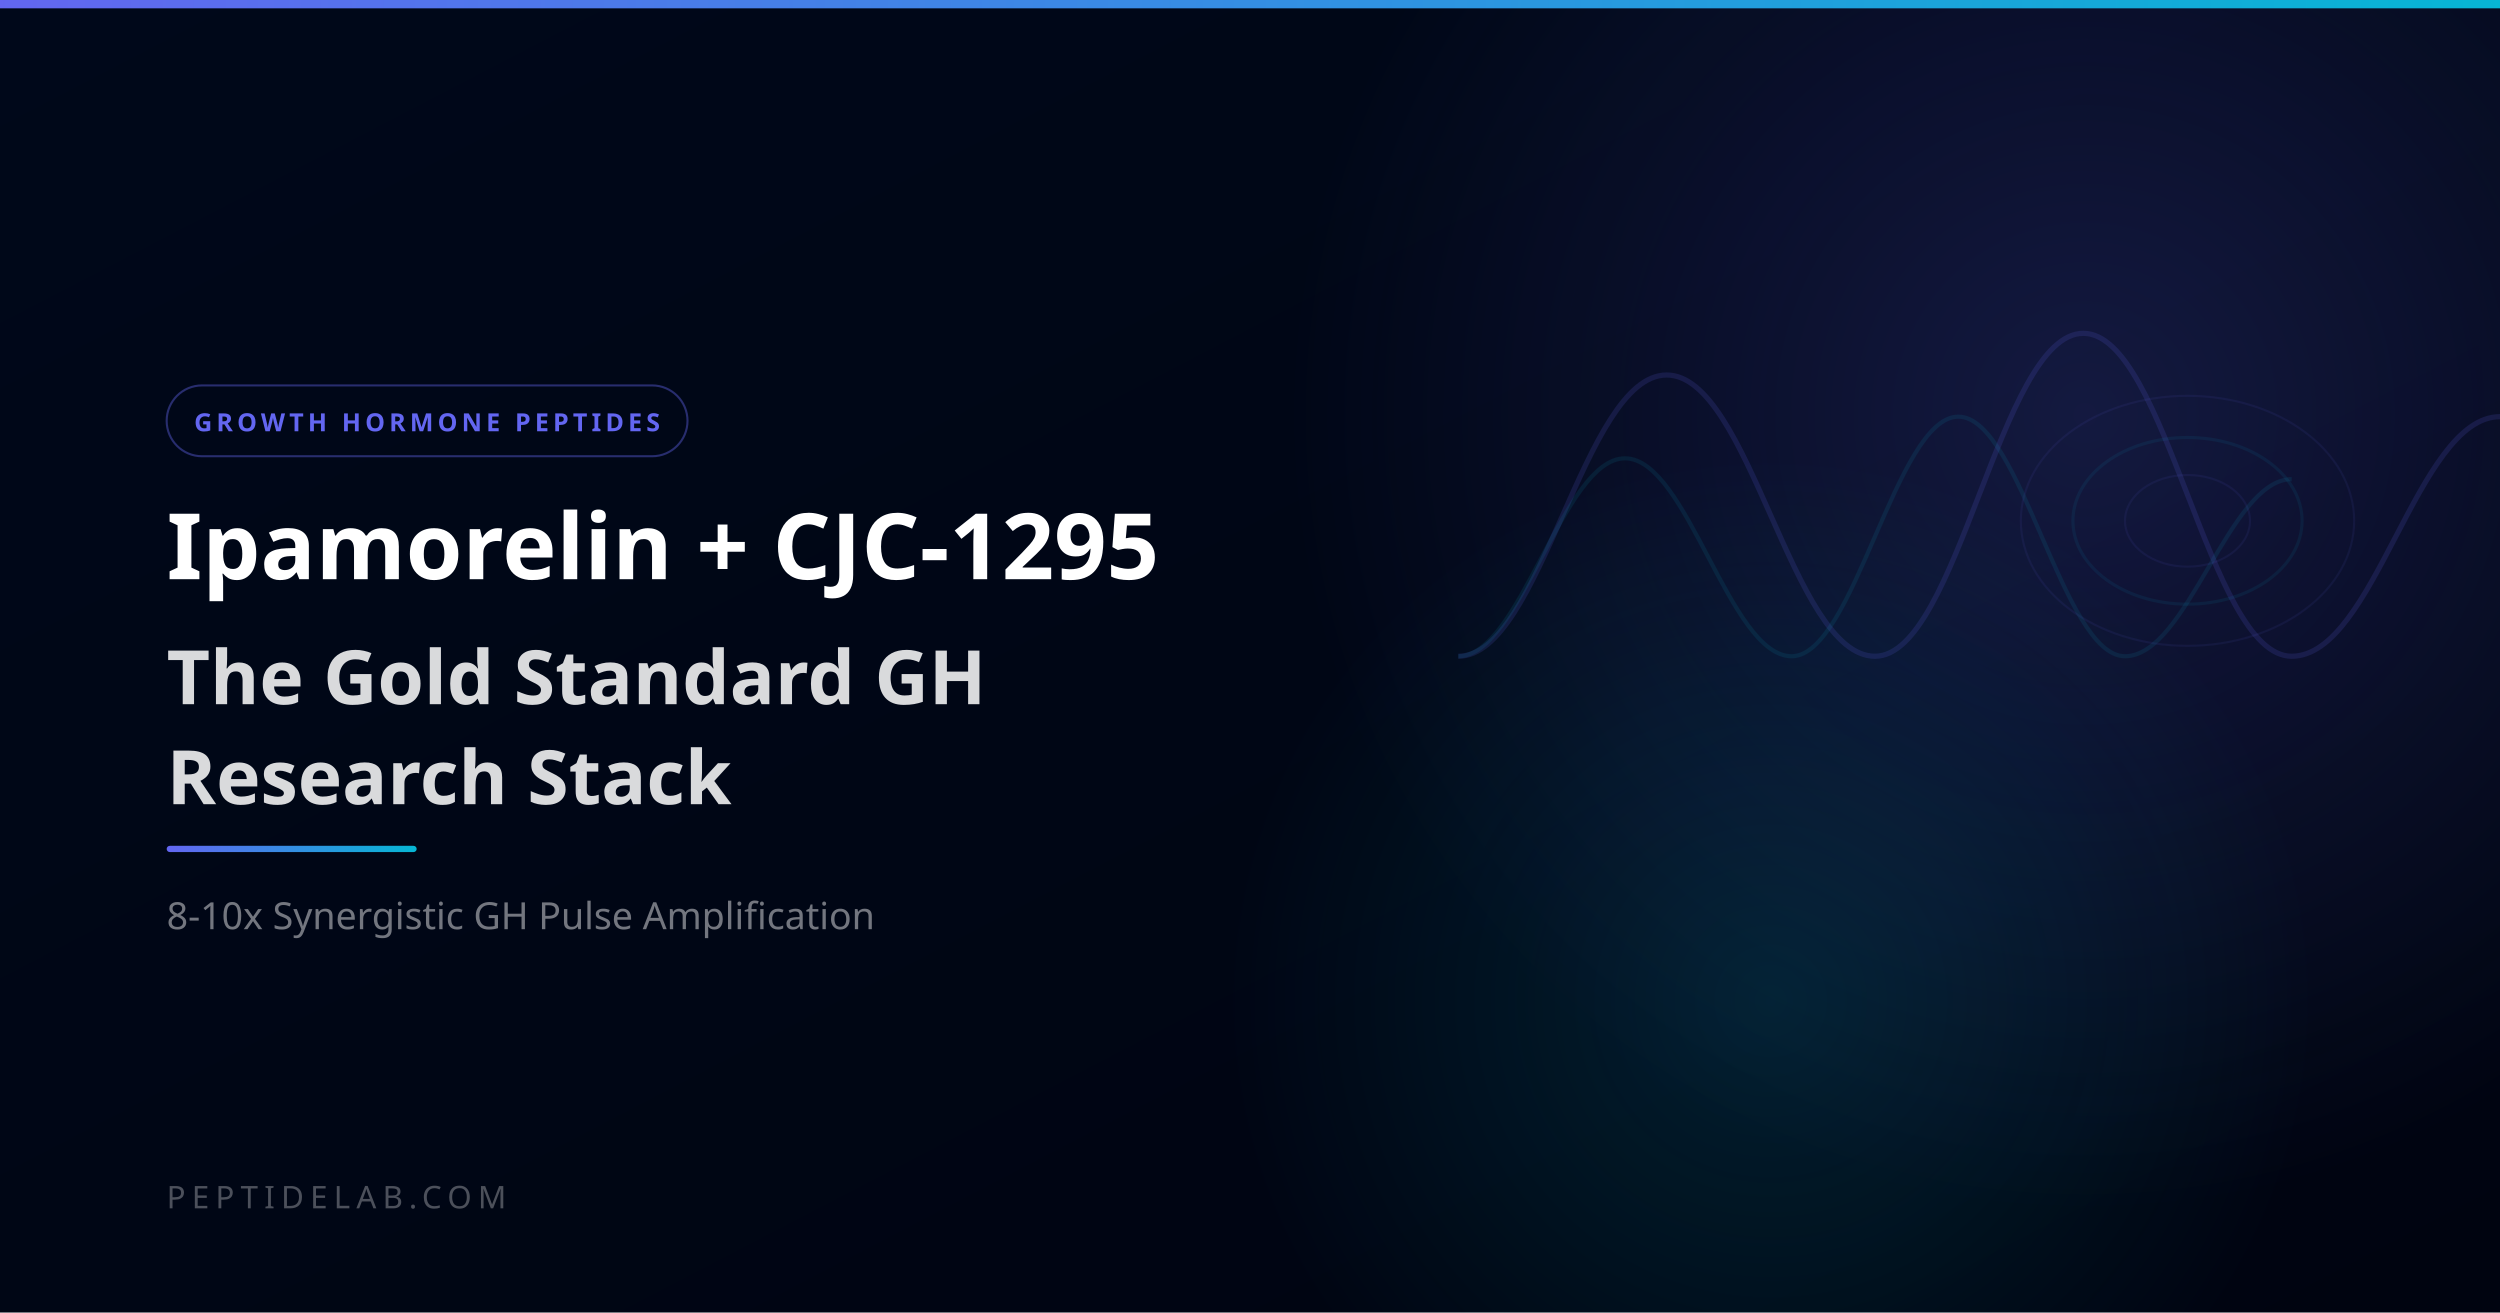
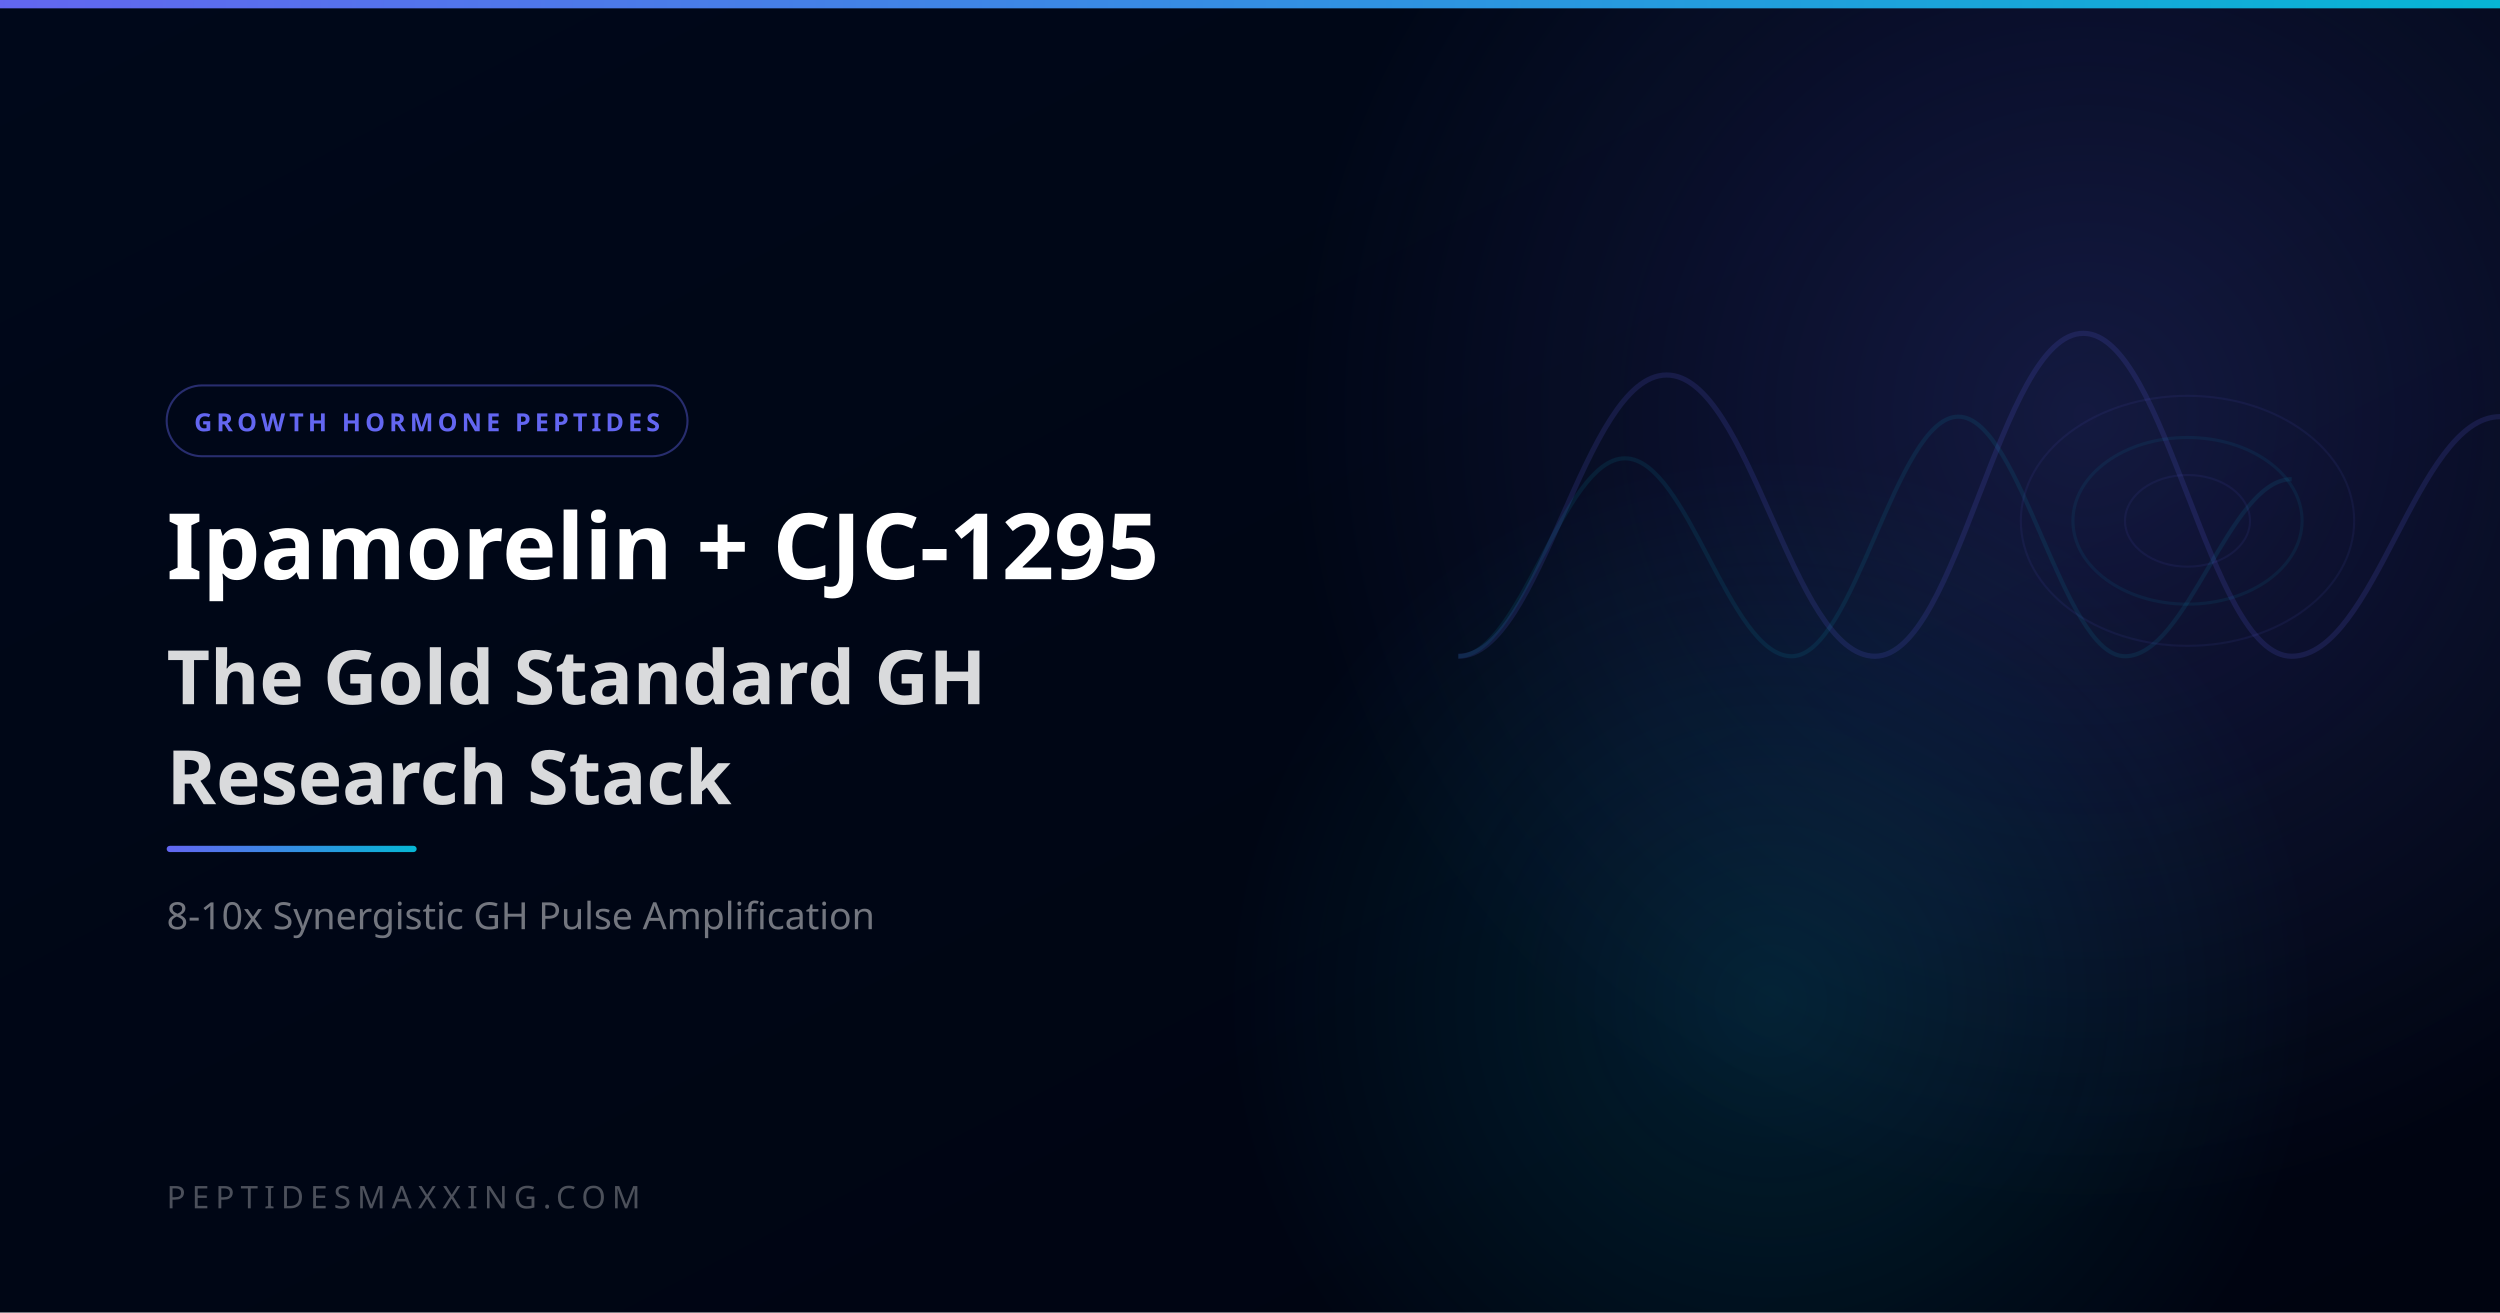
<svg xmlns="http://www.w3.org/2000/svg" width="1200" height="630" viewBox="0 0 1200 630">
  <defs>
    <linearGradient id="bg" x1="0%" y1="0%" x2="100%" y2="100%">
      <stop offset="0%" style="stop-color:#00081a" />
      <stop offset="100%" style="stop-color:#000410" />
    </linearGradient>
    <linearGradient id="accent" x1="0%" y1="0%" x2="100%" y2="0%">
      <stop offset="0%" style="stop-color:#6366f1" />
      <stop offset="100%" style="stop-color:#06b6d4" />
    </linearGradient>
    <radialGradient id="orb1" cx="50%" cy="50%">
      <stop offset="0%" style="stop-color:#6366f1;stop-opacity:0.2" />
      <stop offset="100%" style="stop-color:#6366f1;stop-opacity:0" />
    </radialGradient>
    <radialGradient id="orb2" cx="50%" cy="50%">
      <stop offset="0%" style="stop-color:#06b6d4;stop-opacity:0.15" />
      <stop offset="100%" style="stop-color:#06b6d4;stop-opacity:0" />
    </radialGradient>
  </defs>
  <rect width="1200" height="630" fill="url(#bg)" />
  <ellipse cx="1000" cy="200" rx="380" ry="380" fill="url(#orb1)" />
  <ellipse cx="850" cy="480" rx="260" ry="260" fill="url(#orb2)" />
  <g opacity="0.15" stroke="#6366f1" stroke-width="2.5" fill="none">
    <path d="M700,315 C740,315 760,180 800,180 C840,180 860,315 900,315 C940,315 960,160 1000,160 C1040,160 1060,315 1100,315 C1140,315 1160,200 1200,200" />
  </g>
  <g opacity="0.1" stroke="#06b6d4" stroke-width="2" fill="none">
    <path d="M700,315 C730,315 750,220 780,220 C810,220 830,315 860,315 C890,315 910,200 940,200 C970,200 990,315 1020,315 C1050,315 1070,230 1100,230" />
  </g>
  <g opacity="0.08" stroke="#6366f1" stroke-width="1" fill="none">
    <ellipse cx="1050" cy="250" rx="80" ry="60" />
    <ellipse cx="1050" cy="250" rx="55" ry="40" stroke="#06b6d4" stroke-width="1.5" />
    <ellipse cx="1050" cy="250" rx="30" ry="22" />
  </g>
  <rect x="0" y="0" width="1200" height="4" fill="url(#accent)" />
  <rect x="80" y="185" width="250" height="34" rx="17" fill="none" stroke="#6366f1" stroke-width="1" opacity="0.4" />
  <text x="205" y="207" font-family="system-ui,sans-serif" font-size="12" font-weight="700" fill="#6366f1" text-anchor="middle" letter-spacing="2">GROWTH HORMONE PEPTIDES</text>
  <text x="80" y="278" font-family="system-ui,sans-serif" font-size="44" font-weight="800" fill="white">Ipamorelin + CJC-1295</text>
  <text x="80" y="338" font-family="system-ui,sans-serif" font-size="36" font-weight="700" fill="rgba(255,255,255,0.85)">The Gold Standard GH</text>
  <text x="80" y="386" font-family="system-ui,sans-serif" font-size="36" font-weight="700" fill="rgba(255,255,255,0.85)">Research Stack</text>
  <rect x="80" y="406" width="120" height="3" rx="1.5" fill="url(#accent)" />
  <text x="80" y="446" font-family="system-ui,sans-serif" font-size="18" fill="rgba(255,255,255,0.45)">8-10x Synergistic GH Pulse Amplification</text>
-   <text x="80" y="580" font-family="system-ui,sans-serif" font-size="15" fill="rgba(255,255,255,0.3)" letter-spacing="3">PEPTIDELAB.COM</text>
+   <text x="80" y="580" font-family="system-ui,sans-serif" font-size="15" fill="rgba(255,255,255,0.3)" letter-spacing="3">PEPTIDESMAXXING.COM</text>
</svg>
